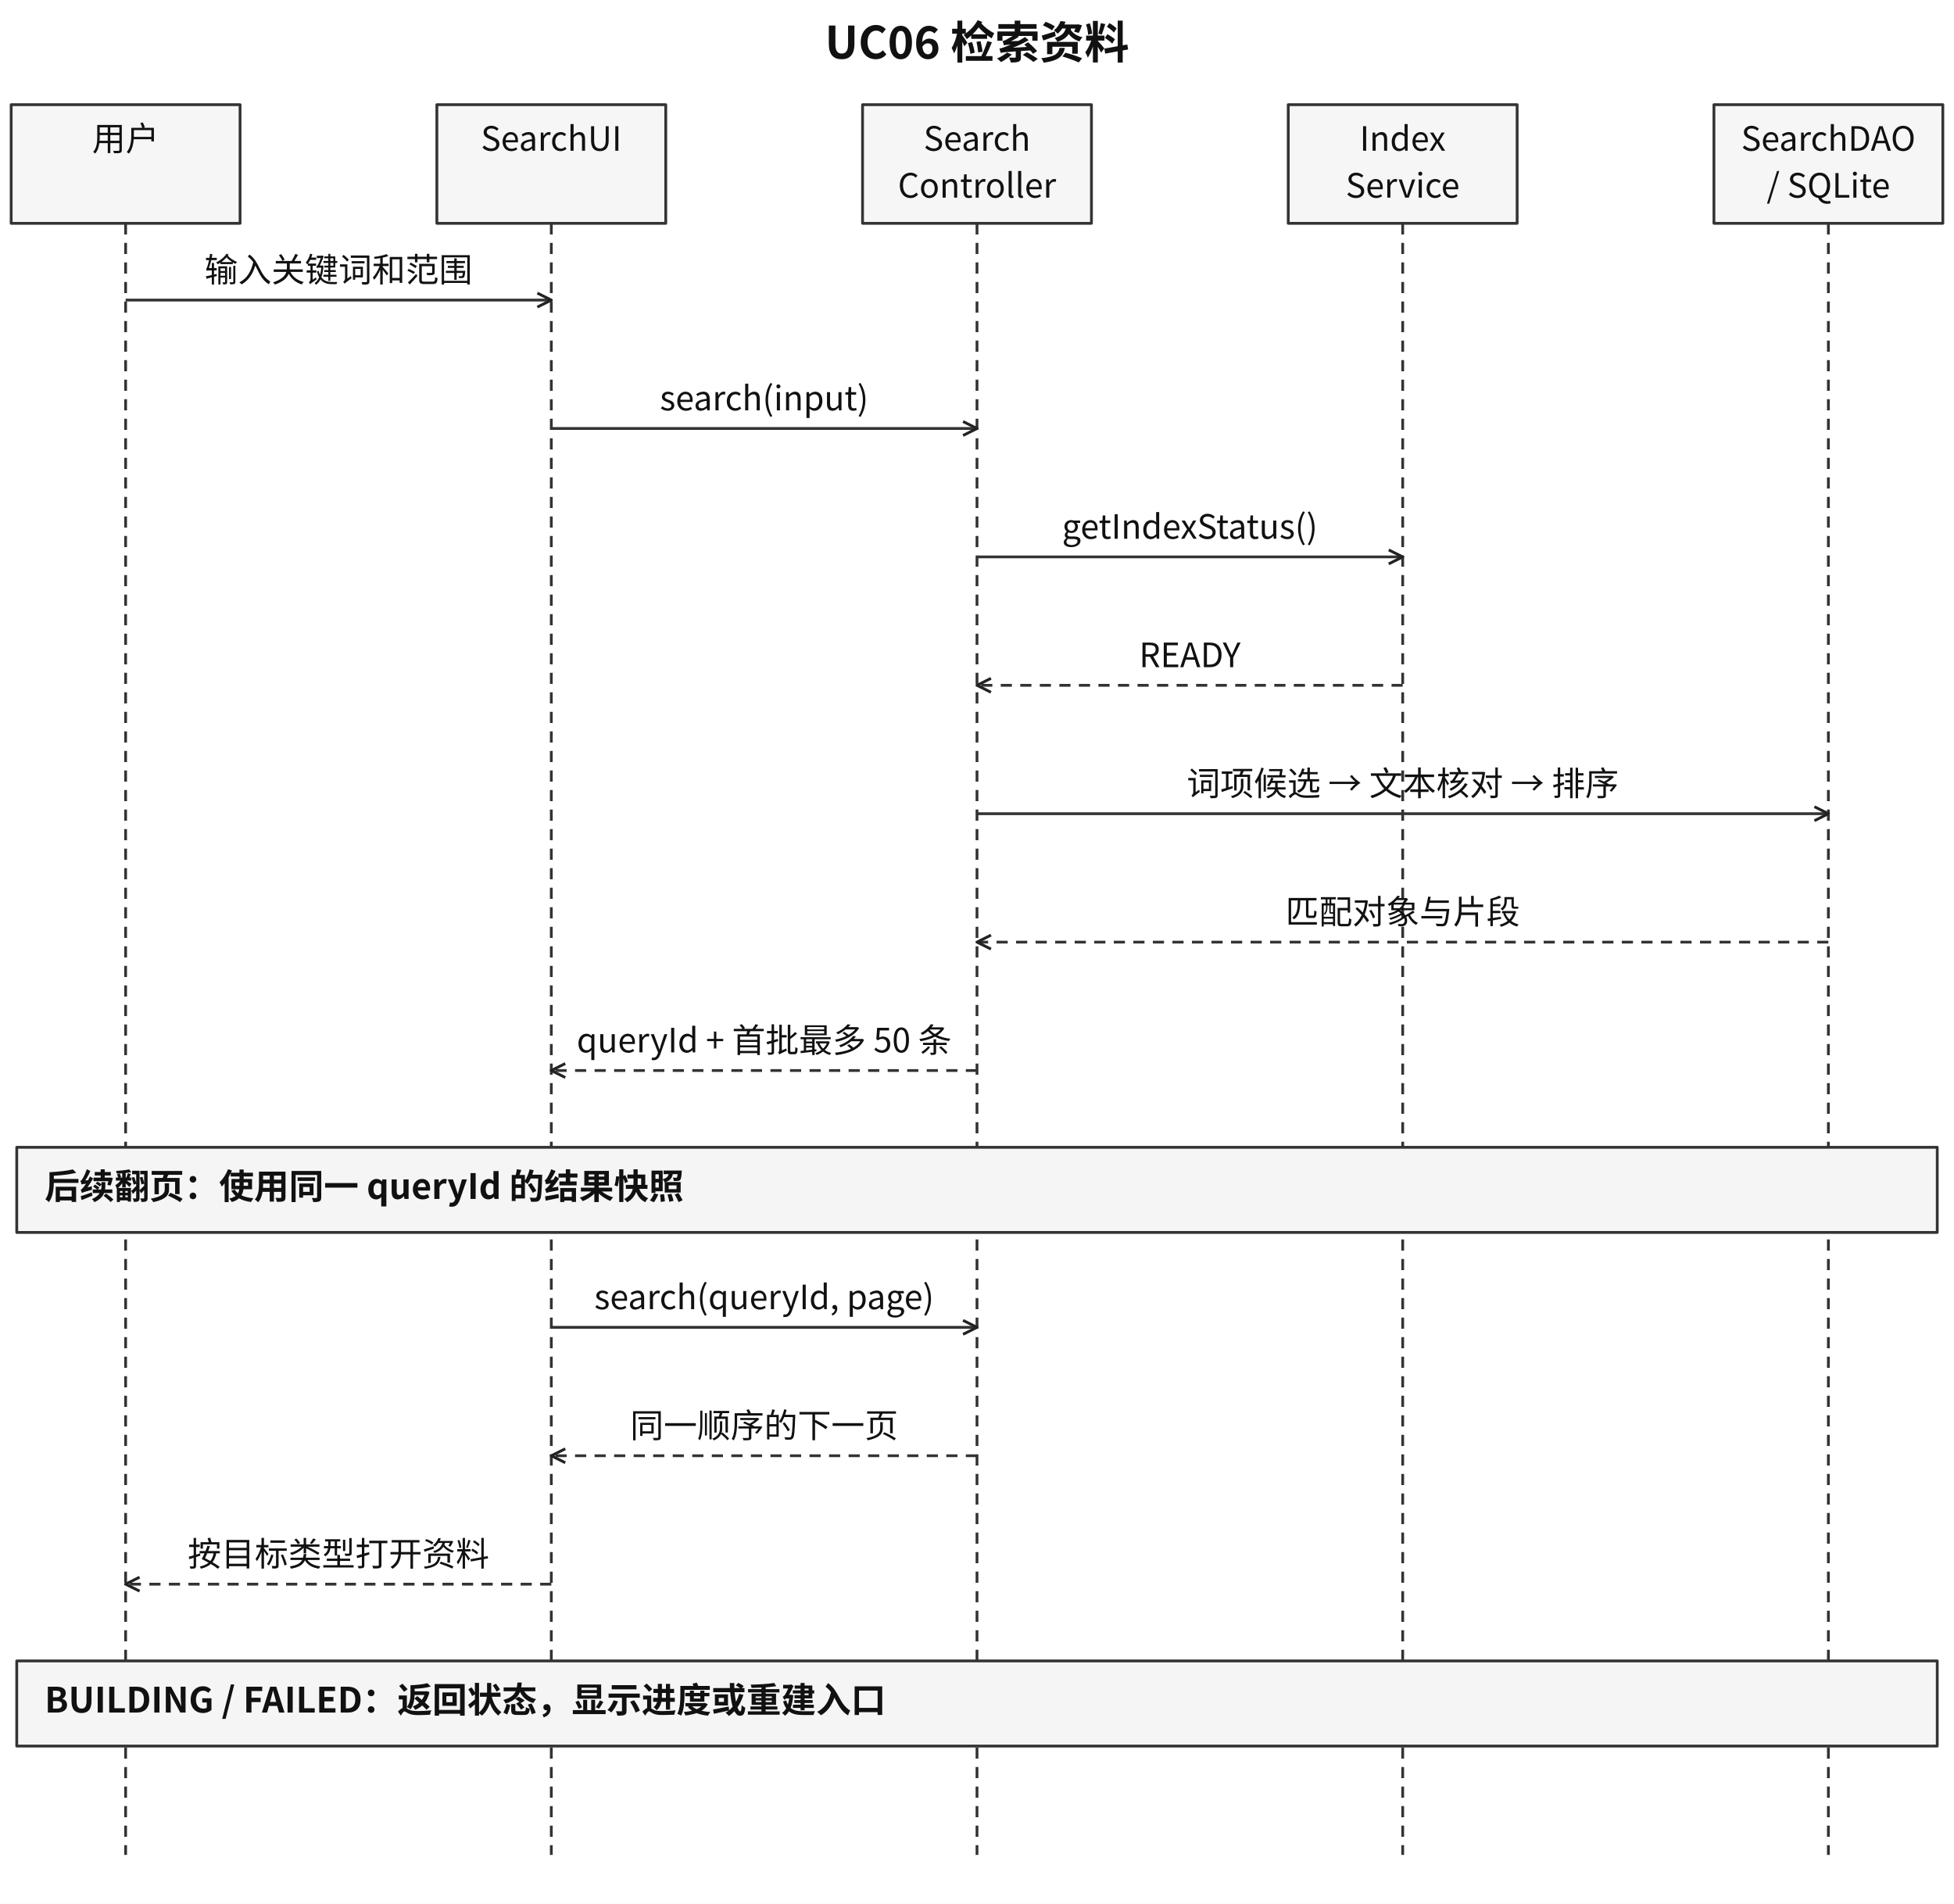
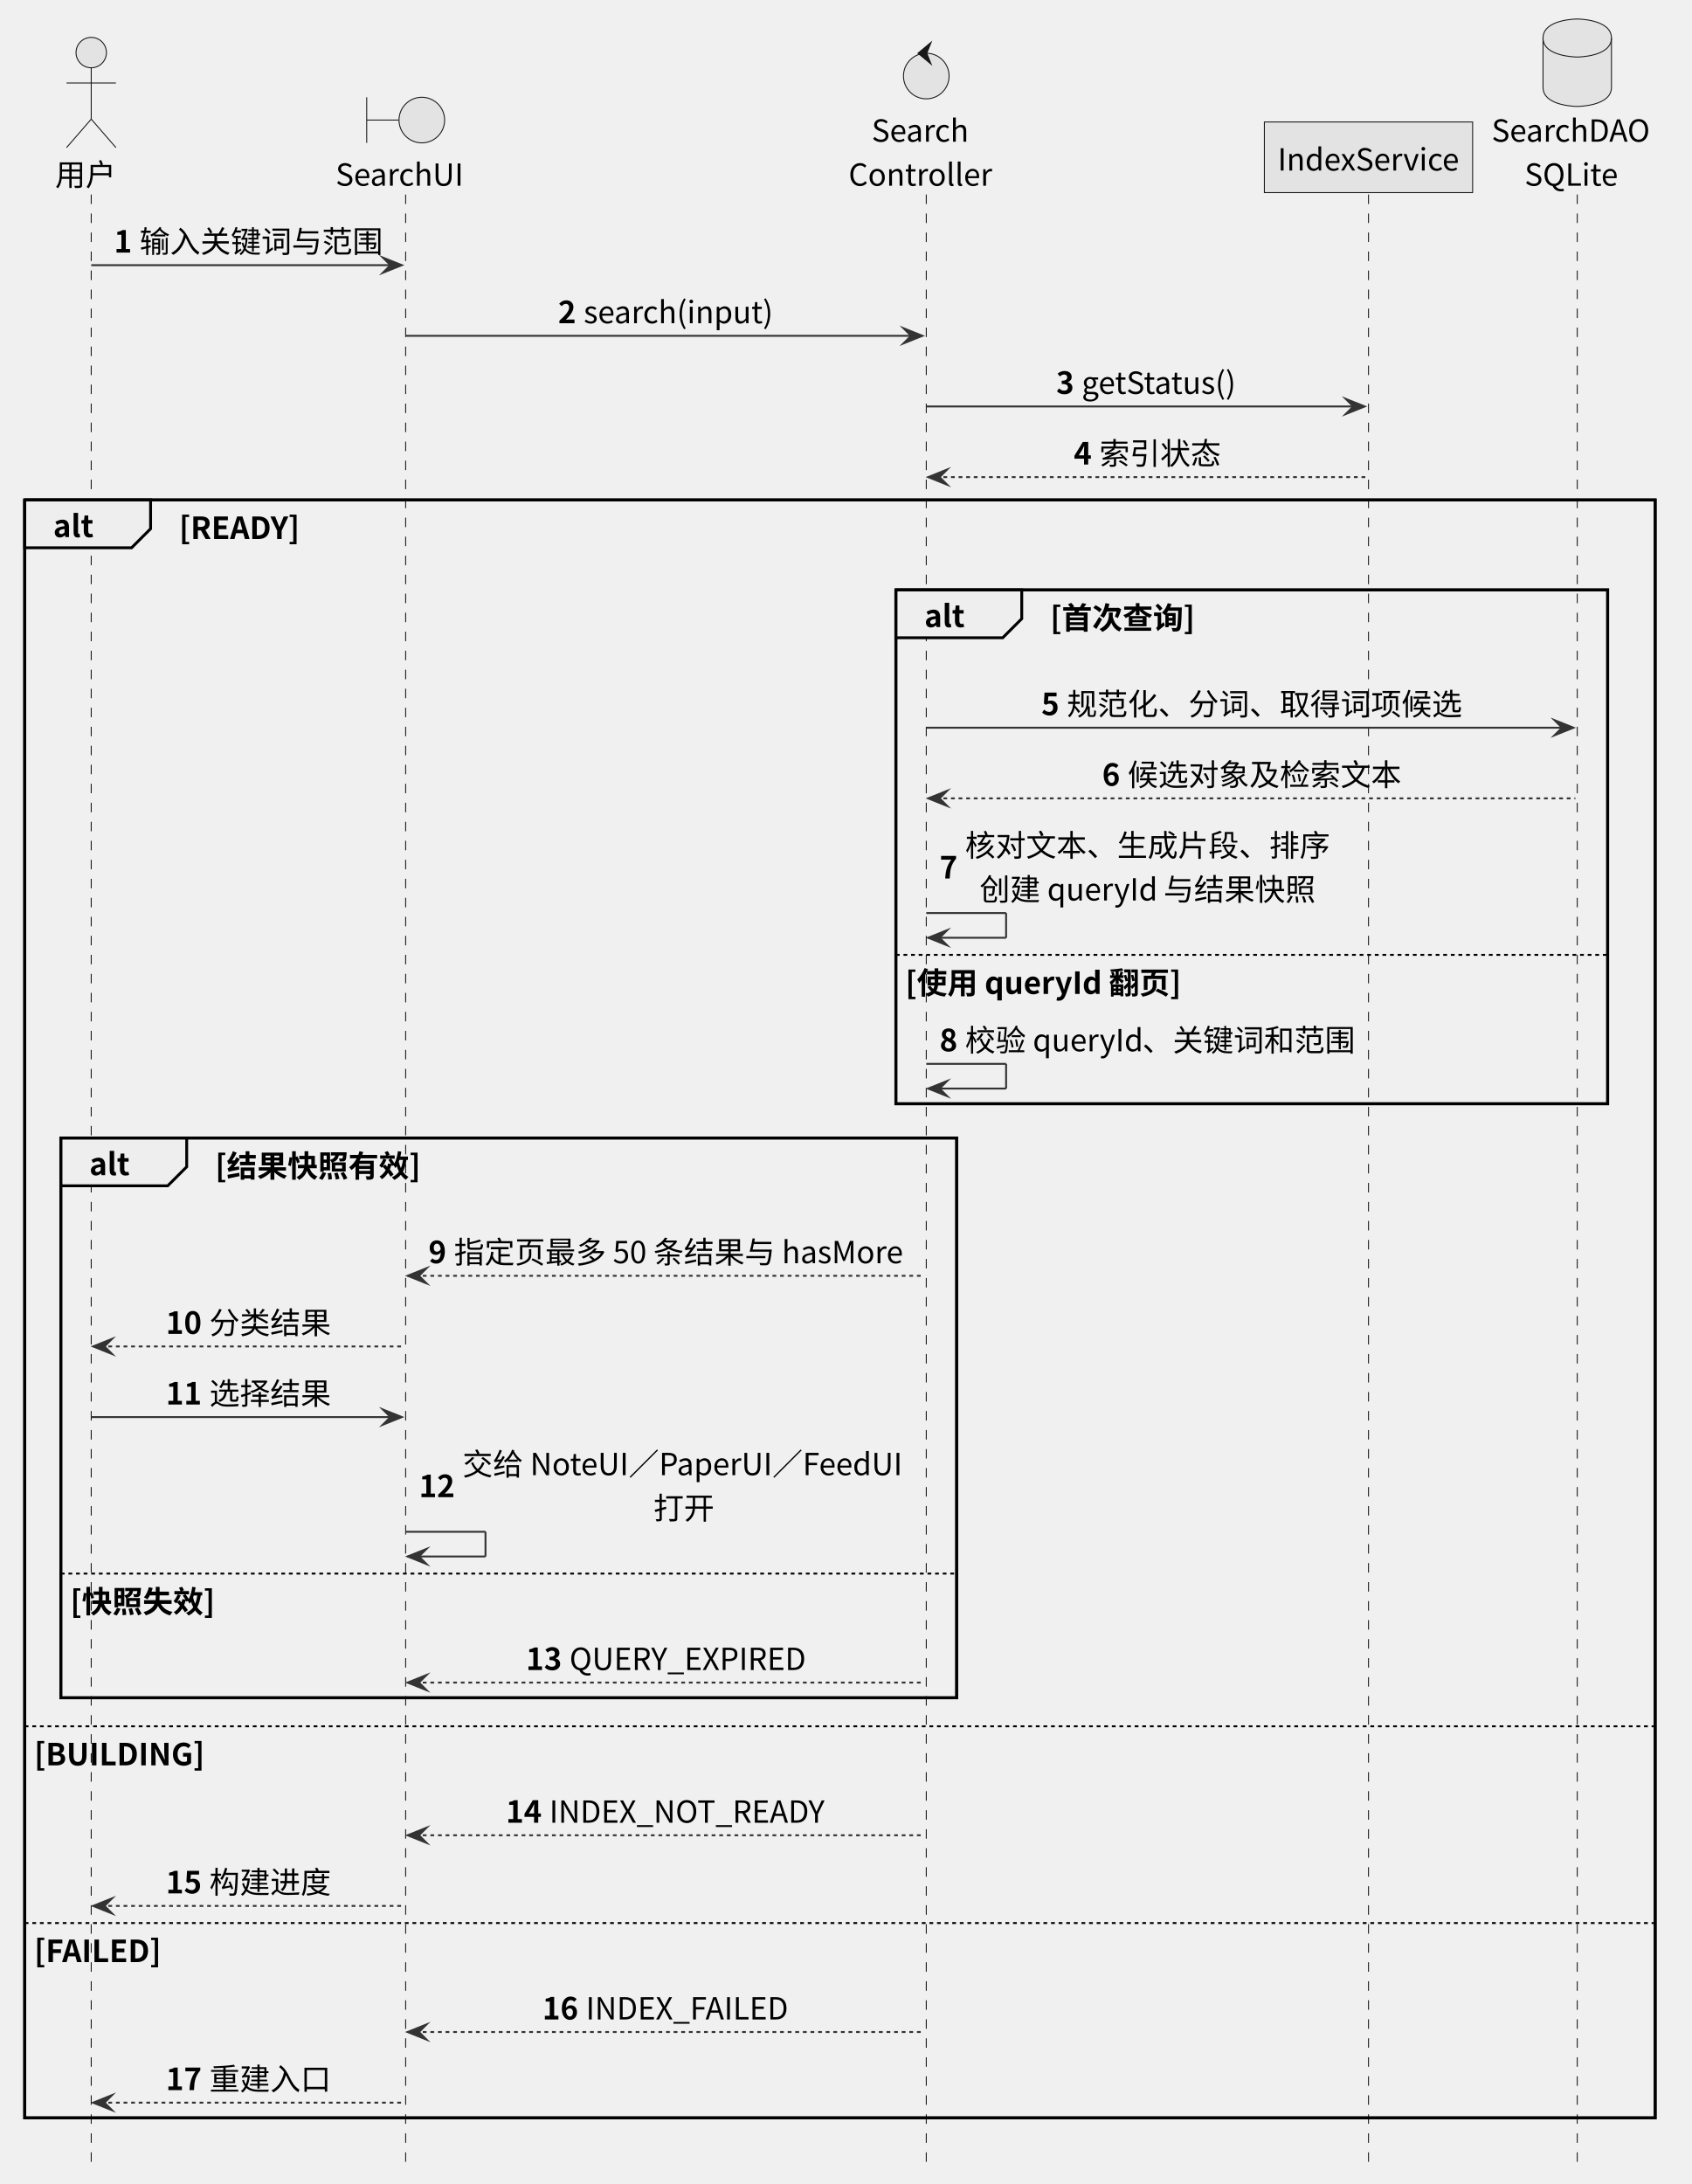
- <svg xmlns="http://www.w3.org/2000/svg" width="1400" height="1364" viewBox="0 0 1400 1364">
-   <defs>
-     <marker id="arrow" viewBox="0 0 12 12" refX="11" refY="6" markerWidth="12" markerHeight="12" orient="auto-start-reverse" markerUnits="userSpaceOnUse">
-       <path d="M1 1 L11 6 L1 11" fill="none" stroke="#222" stroke-width="2" />
-     </marker>
-     <marker id="triangle" viewBox="0 0 20 20" refX="19" refY="10" markerWidth="20" markerHeight="20" orient="auto" markerUnits="userSpaceOnUse">
-       <path d="M1 1 L19 10 L1 19 Z" fill="white" stroke="#222" stroke-width="2" />
-     </marker>
-     <marker id="diamond" viewBox="0 0 22 16" refX="1" refY="8" markerWidth="22" markerHeight="16" orient="auto-start-reverse" markerUnits="userSpaceOnUse">
-       <path d="M1 8 L11 1 L21 8 L11 15 Z" fill="#222" />
-     </marker>
-   </defs>
-   <rect width="1400" height="1364" fill="white" />
-   <g font-family="Noto Sans CJK SC, sans-serif" fill="#111" stroke-linejoin="round">
-     <text x="700.0" y="42.0" text-anchor="middle" font-size="32" font-weight="bold">UC06 检索资料</text>
-     <rect x="8.0" y="75" width="164" height="85" fill="#f6f6f6" stroke="#333" stroke-width="2" rx="0" />
-     <text x="90.0" y="108.0" text-anchor="middle" font-size="24">用户</text>
-     <line x1="90.0" y1="160" x2="90.0" y2="1329" stroke="#333" stroke-width="2" stroke-dasharray="8 6" />
-     <rect x="313.0" y="75" width="164" height="85" fill="#f6f6f6" stroke="#333" stroke-width="2" rx="0" />
-     <text x="395.0" y="108.0" text-anchor="middle" font-size="24">SearchUI</text>
-     <line x1="395.0" y1="160" x2="395.0" y2="1329" stroke="#333" stroke-width="2" stroke-dasharray="8 6" />
-     <rect x="618.0" y="75" width="164" height="85" fill="#f6f6f6" stroke="#333" stroke-width="2" rx="0" />
-     <text x="700.0" y="108.0" text-anchor="middle" font-size="24">Search</text>
-     <text x="700.0" y="141.6" text-anchor="middle" font-size="24">Controller</text>
-     <line x1="700.0" y1="160" x2="700.0" y2="1329" stroke="#333" stroke-width="2" stroke-dasharray="8 6" />
-     <rect x="923.0" y="75" width="164" height="85" fill="#f6f6f6" stroke="#333" stroke-width="2" rx="0" />
-     <text x="1005.0" y="108.0" text-anchor="middle" font-size="24">Index</text>
-     <text x="1005.0" y="141.6" text-anchor="middle" font-size="24">Service</text>
-     <line x1="1005.0" y1="160" x2="1005.0" y2="1329" stroke="#333" stroke-width="2" stroke-dasharray="8 6" />
-     <rect x="1228.0" y="75" width="164" height="85" fill="#f6f6f6" stroke="#333" stroke-width="2" rx="0" />
-     <text x="1310.0" y="108.0" text-anchor="middle" font-size="24">SearchDAO</text>
-     <text x="1310.0" y="141.6" text-anchor="middle" font-size="24">/ SQLite</text>
-     <line x1="1310.0" y1="160" x2="1310.0" y2="1329" stroke="#333" stroke-width="2" stroke-dasharray="8 6" />
-     <line x1="90.0" y1="215" x2="395.0" y2="215" stroke="#333" stroke-width="2" marker-end="url(#arrow)" />
-     <text x="242.5" y="202.0" text-anchor="middle" font-size="24">输入关键词和范围</text>
-     <line x1="395.0" y1="307" x2="700.0" y2="307" stroke="#333" stroke-width="2" marker-end="url(#arrow)" />
-     <text x="547.5" y="294.0" text-anchor="middle" font-size="24">search(input)</text>
-     <line x1="700.0" y1="399" x2="1005.0" y2="399" stroke="#333" stroke-width="2" marker-end="url(#arrow)" />
-     <text x="852.5" y="386.0" text-anchor="middle" font-size="24">getIndexStatus()</text>
-     <line x1="1005.0" y1="491" x2="700.0" y2="491" stroke="#333" stroke-width="2" stroke-dasharray="8 6" marker-end="url(#arrow)" />
-     <text x="852.5" y="478.0" text-anchor="middle" font-size="24">READY</text>
-     <line x1="700.0" y1="583" x2="1310.0" y2="583" stroke="#333" stroke-width="2" marker-end="url(#arrow)" />
-     <text x="1005.0" y="570.0" text-anchor="middle" font-size="24">词项候选 → 文本核对 → 排序</text>
-     <line x1="1310.0" y1="675" x2="700.0" y2="675" stroke="#333" stroke-width="2" stroke-dasharray="8 6" marker-end="url(#arrow)" />
-     <text x="1005.0" y="662.0" text-anchor="middle" font-size="24">匹配对象与片段</text>
-     <line x1="700.0" y1="767" x2="395.0" y2="767" stroke="#333" stroke-width="2" stroke-dasharray="8 6" marker-end="url(#arrow)" />
-     <text x="547.5" y="754.0" text-anchor="middle" font-size="24">queryId + 首批最多 50 条</text>
-     <rect x="12" y="822" width="1376" height="61" fill="#f5f5f5" stroke="#333" stroke-width="2" rx="0" />
-     <text x="32" y="859.0" text-anchor="start" font-size="25" font-weight="bold">后续翻页：使用同一 queryId 的结果快照</text>
-     <line x1="395.0" y1="951" x2="700.0" y2="951" stroke="#333" stroke-width="2" marker-end="url(#arrow)" />
-     <text x="547.5" y="938.0" text-anchor="middle" font-size="24">search(queryId, page)</text>
-     <line x1="700.0" y1="1043" x2="395.0" y2="1043" stroke="#333" stroke-width="2" stroke-dasharray="8 6" marker-end="url(#arrow)" />
-     <text x="547.5" y="1030.0" text-anchor="middle" font-size="24">同一顺序的下一页</text>
-     <line x1="395.0" y1="1135" x2="90.0" y2="1135" stroke="#333" stroke-width="2" stroke-dasharray="8 6" marker-end="url(#arrow)" />
-     <text x="242.5" y="1122.0" text-anchor="middle" font-size="24">按目标类型打开资料</text>
-     <rect x="12" y="1190" width="1376" height="61" fill="#f5f5f5" stroke="#333" stroke-width="2" rx="0" />
-     <text x="32" y="1227.0" text-anchor="start" font-size="25" font-weight="bold">BUILDING / FAILED：返回状态，显示进度或重建入口</text>
+ <svg xmlns="http://www.w3.org/2000/svg" version="1.1" data-diagram-type="SEQUENCE" style="width:890px;height:1149px;background:#FFFFFF;" width="890px" height="1149px" viewBox="0 0 890 1149" zoomAndPan="magnify" preserveAspectRatio="none" contentStyleType="text/css">
+   <defs />
+   <g font-family="sans-serif" lengthAdjust="spacing">
+     <rect x="13" y="263.008" width="857.865" height="851.201" fill="none" style="stroke:#000;stroke-width:1.5;" />
+     <rect x="471.361" y="310.344" width="374.505" height="270.344" fill="none" style="stroke:#000;stroke-width:1.5;" />
+     <rect x="32" y="598.689" width="471.361" height="294.512" fill="none" style="stroke:#000;stroke-width:1.5;" />
+     <g class="participant-lifeline" data-qualified-name="U" data-entity-uid="part1" id="part1-lifeline" data-source-line="14">
+       <g>
+         <rect x="44.5" y="102.336" width="8" height="1035.873" fill="#000" fill-opacity="0" />
+         <line x1="48" y1="102.336" x2="48" y2="1138.209" style="stroke:#181818;stroke-width:0.5;stroke-dasharray:5,5;" />
+       </g>
+     </g>
+     <g class="participant-lifeline" data-qualified-name="UI" data-entity-uid="part2" id="part2-lifeline" data-source-line="15">
+       <g>
+         <rect x="209.94" y="102.336" width="8" height="1035.873" fill="#000" fill-opacity="0" />
+         <line x1="213.44" y1="102.336" x2="213.44" y2="1138.209" style="stroke:#181818;stroke-width:0.5;stroke-dasharray:5,5;" />
+       </g>
+     </g>
+     <g class="participant-lifeline" data-qualified-name="C" data-entity-uid="part3" id="part3-lifeline" data-source-line="16">
+       <g>
+         <rect x="483.861" y="102.336" width="8" height="1035.873" fill="#000" fill-opacity="0" />
+         <line x1="487.361" y1="102.336" x2="487.361" y2="1138.209" style="stroke:#181818;stroke-width:0.5;stroke-dasharray:5,5;" />
+       </g>
+     </g>
+     <g class="participant-lifeline" data-qualified-name="I" data-entity-uid="part4" id="part4-lifeline" data-source-line="17">
+       <g>
+         <rect x="716.533" y="102.336" width="8" height="1035.873" fill="#000" fill-opacity="0" />
+         <line x1="720.033" y1="102.336" x2="720.033" y2="1138.209" style="stroke:#181818;stroke-width:0.5;stroke-dasharray:5,5;" />
+       </g>
+     </g>
+     <g class="participant-lifeline" data-qualified-name="DB" data-entity-uid="part5" id="part5-lifeline" data-source-line="18">
+       <g>
+         <rect x="826.365" y="102.336" width="8" height="1035.873" fill="#000" fill-opacity="0" />
+         <line x1="829.865" y1="102.336" x2="829.865" y2="1138.209" style="stroke:#181818;stroke-width:0.5;stroke-dasharray:5,5;" />
+       </g>
+     </g>
+     <g class="participant participant-head" data-qualified-name="U" data-entity-uid="part1" id="part1-head" data-source-line="14">
+       <text x="29" y="97.728" fill="#000" font-size="16" textLength="32" font-family="Noto Sans CJK SC">用户</text>
+       <ellipse cx="48" cy="27.668" rx="8" ry="8" fill="#E3E3E3" style="stroke:#181818;stroke-width:0.5;" />
+       <path d="M48,35.668 L48,62.668 M35,43.668 L61,43.668 M48,62.668 L35,77.668 M48,62.668 L61,77.668" style="stroke:#181818;stroke-width:0.5;" fill="none" />
+     </g>
+     <g class="participant participant-head" data-qualified-name="UI" data-entity-uid="part2" id="part2-head" data-source-line="15">
+       <text x="176.584" y="97.728" fill="#000" font-size="16" textLength="67.712" font-family="Noto Sans CJK SC">SearchUI</text>
+       <path d="M192.94,51.168 L192.94,75.168 M192.94,63.168 L209.94,63.168" style="stroke:#181818;stroke-width:0.5;" fill="none" />
+       <ellipse cx="221.94" cy="63.168" rx="12" ry="12" fill="#E3E3E3" style="stroke:#181818;stroke-width:0.5;" />
+     </g>
+     <g class="participant participant-head" data-qualified-name="C" data-entity-uid="part3" id="part3-head" data-source-line="16">
+       <text x="458.617" y="74.56" fill="#000" font-size="16" textLength="51.488" font-family="Noto Sans CJK SC">Search</text>
+       <text x="446.481" y="97.728" fill="#000" font-size="16" textLength="75.76" font-family="Noto Sans CJK SC">Controller</text>
+       <ellipse cx="487.361" cy="40" rx="12" ry="12" fill="#E3E3E3" style="stroke:#181818;stroke-width:0.5;" />
+       <polygon points="483.361,28,489.361,23,487.361,28,489.361,33,483.361,28" fill="#181818" style="stroke:#181818;stroke-width:1;stroke-linejoin:miter;stroke-miterlimit:10;" />
+     </g>
+     <g class="participant participant-head" data-qualified-name="I" data-entity-uid="part4" id="part4-head" data-source-line="17">
+       <rect x="665.249" y="64.168" width="109.568" height="37.168" fill="#E3E3E3" style="stroke:#181818;stroke-width:0.5;" />
+       <text x="672.249" y="89.728" fill="#000" font-size="16" textLength="95.568" font-family="Noto Sans CJK SC">IndexService</text>
+     </g>
+     <g class="participant participant-head" data-qualified-name="DB" data-entity-uid="part5" id="part5-head" data-source-line="18">
+       <text x="784.817" y="74.56" fill="#000" font-size="16" textLength="84.096" font-family="Noto Sans CJK SC">SearchDAO</text>
+       <text x="802.169" y="97.728" fill="#000" font-size="16" textLength="49.392" font-family="Noto Sans CJK SC">SQLite</text>
+       <path d="M811.865,20 C811.865,10 829.865,10 829.865,10 C829.865,10 847.865,10 847.865,20 L847.865,46 C847.865,56 829.865,56 829.865,56 C829.865,56 811.865,56 811.865,46 L811.865,20" style="stroke:#181818;stroke-width:0.5;" fill="#E3E3E3" />
+       <path d="M811.865,20 C811.865,30 829.865,30 829.865,30 C829.865,30 847.865,30 847.865,20" style="stroke:#181818;stroke-width:0.5;" fill="none" />
+     </g>
+     <g class="message" data-entity-1="part1" data-entity-2="part2" id="msg1" data-source-line="19">
+       <polygon points="201.44,135.504,211.44,139.504,201.44,143.504,205.44,139.504" fill="#333" style="stroke:#333;stroke-width:1;stroke-linejoin:miter;stroke-miterlimit:10;" />
+       <line x1="48" y1="139.504" x2="207.44" y2="139.504" style="stroke:#333;stroke-width:1;" />
+       <text x="60" y="132.896" fill="#000" font-size="16" font-weight="700" font-family="Noto Sans CJK SC">1</text>
+       <text x="73.44" y="132.896" fill="#000" font-size="16" font-family="Noto Sans CJK SC">输</text>
+       <text x="89.44" y="132.896" fill="#000" font-size="16" font-family="Noto Sans CJK SC">入</text>
+       <text x="105.44" y="132.896" fill="#000" font-size="16" font-family="Noto Sans CJK SC">关</text>
+       <text x="121.44" y="132.896" fill="#000" font-size="16" font-family="Noto Sans CJK SC">键</text>
+       <text x="137.44" y="132.896" fill="#000" font-size="16" font-family="Noto Sans CJK SC">词</text>
+       <text x="153.44" y="132.896" fill="#000" font-size="16" font-family="Noto Sans CJK SC">与</text>
+       <text x="169.44" y="132.896" fill="#000" font-size="16" font-family="Noto Sans CJK SC">范</text>
+       <text x="185.44" y="132.896" fill="#000" font-size="16" font-family="Noto Sans CJK SC">围</text>
+     </g>
+     <g class="message" data-entity-1="part2" data-entity-2="part3" id="msg2" data-source-line="20">
+       <polygon points="475.361,172.672,485.361,176.672,475.361,180.672,479.361,176.672" fill="#333" style="stroke:#333;stroke-width:1;stroke-linejoin:miter;stroke-miterlimit:10;" />
+       <line x1="213.44" y1="176.672" x2="481.361" y2="176.672" style="stroke:#333;stroke-width:1;" />
+       <text x="293.64" y="170.064" fill="#000" font-size="16" font-weight="700" font-family="Noto Sans CJK SC">2</text>
+       <text x="307.08" y="170.064" fill="#000" font-size="16" textLength="100.08" font-family="Noto Sans CJK SC">search(input)</text>
+     </g>
+     <g class="message" data-entity-1="part3" data-entity-2="part4" id="msg3" data-source-line="21">
+       <polygon points="708.033,209.84,718.033,213.84,708.033,217.84,712.033,213.84" fill="#333" style="stroke:#333;stroke-width:1;stroke-linejoin:miter;stroke-miterlimit:10;" />
+       <line x1="487.361" y1="213.84" x2="714.033" y2="213.84" style="stroke:#333;stroke-width:1;" />
+       <text x="555.705" y="207.232" fill="#000" font-size="16" font-weight="700" font-family="Noto Sans CJK SC">3</text>
+       <text x="569.145" y="207.232" fill="#000" font-size="16" textLength="82.544" font-family="Noto Sans CJK SC">getStatus()</text>
+     </g>
+     <g class="message" data-entity-1="part4" data-entity-2="part3" id="msg4" data-source-line="22">
+       <polygon points="498.361,247.008,488.361,251.008,498.361,255.008,494.361,251.008" fill="#333" style="stroke:#333;stroke-width:1;stroke-linejoin:miter;stroke-miterlimit:10;" />
+       <line x1="492.361" y1="251.008" x2="719.033" y2="251.008" style="stroke:#333;stroke-width:1;stroke-dasharray:2,2;" />
+       <text x="564.977" y="244.4" fill="#000" font-size="16" font-weight="700" font-family="Noto Sans CJK SC">4</text>
+       <text x="578.417" y="244.4" fill="#000" font-size="16" font-family="Noto Sans CJK SC">索</text>
+       <text x="594.417" y="244.4" fill="#000" font-size="16" font-family="Noto Sans CJK SC">引</text>
+       <text x="610.417" y="244.4" fill="#000" font-size="16" font-family="Noto Sans CJK SC">状</text>
+       <text x="626.417" y="244.4" fill="#000" font-size="16" font-family="Noto Sans CJK SC">态</text>
+     </g>
+     <path d="M13,263.008 L79.232,263.008 L79.232,278.176 L69.232,288.176 L13,288.176 L13,263.008" style="stroke:#000;stroke-width:1.5;" fill="#EEE" />
+     <rect x="13" y="263.008" width="857.865" height="851.201" fill="none" style="stroke:#000;stroke-width:1.5;" />
+     <text x="28" y="282.568" fill="#000" font-size="16" textLength="21.232" font-weight="700" font-family="Noto Sans CJK SC">alt</text>
+     <text x="94.232" y="283.568" fill="#000" font-size="16" textLength="63.808" font-weight="700" font-family="Noto Sans CJK SC">[READY]</text>
+     <path d="M471.361,310.344 L537.593,310.344 L537.593,325.512 L527.593,335.512 L471.361,335.512 L471.361,310.344" style="stroke:#000;stroke-width:1.5;" fill="#EEE" />
+     <rect x="471.361" y="310.344" width="374.505" height="270.344" fill="none" style="stroke:#000;stroke-width:1.5;" />
+     <text x="486.361" y="329.904" fill="#000" font-size="16" textLength="21.232" font-weight="700" font-family="Noto Sans CJK SC">alt</text>
+     <text x="552.593" y="330.904" fill="#000" font-size="16" textLength="76.096" font-weight="700" font-family="Noto Sans CJK SC">[首次查询]</text>
+     <g class="message" data-entity-1="part3" data-entity-2="part5" id="msg5" data-source-line="25">
+       <polygon points="817.865,378.849,827.865,382.849,817.865,386.849,821.865,382.849" fill="#333" style="stroke:#333;stroke-width:1;stroke-linejoin:miter;stroke-miterlimit:10;" />
+       <line x1="487.361" y1="382.849" x2="823.865" y2="382.849" style="stroke:#333;stroke-width:1;" />
+       <text x="547.893" y="376.241" fill="#000" font-size="16" font-weight="700" font-family="Noto Sans CJK SC">5</text>
+       <text x="561.333" y="376.241" fill="#000" font-size="16" font-family="Noto Sans CJK SC">规</text>
+       <text x="577.333" y="376.241" fill="#000" font-size="16" font-family="Noto Sans CJK SC">范</text>
+       <text x="593.333" y="376.241" fill="#000" font-size="16" font-family="Noto Sans CJK SC">化</text>
+       <text x="609.333" y="376.241" fill="#000" font-size="16" font-family="Noto Sans CJK SC">、</text>
+       <text x="625.333" y="376.241" fill="#000" font-size="16" font-family="Noto Sans CJK SC">分</text>
+       <text x="641.333" y="376.241" fill="#000" font-size="16" font-family="Noto Sans CJK SC">词</text>
+       <text x="657.333" y="376.241" fill="#000" font-size="16" font-family="Noto Sans CJK SC">、</text>
+       <text x="673.333" y="376.241" fill="#000" font-size="16" font-family="Noto Sans CJK SC">取</text>
+       <text x="689.333" y="376.241" fill="#000" font-size="16" font-family="Noto Sans CJK SC">得</text>
+       <text x="705.333" y="376.241" fill="#000" font-size="16" font-family="Noto Sans CJK SC">词</text>
+       <text x="721.333" y="376.241" fill="#000" font-size="16" font-family="Noto Sans CJK SC">项</text>
+       <text x="737.333" y="376.241" fill="#000" font-size="16" font-family="Noto Sans CJK SC">候</text>
+       <text x="753.333" y="376.241" fill="#000" font-size="16" font-family="Noto Sans CJK SC">选</text>
+     </g>
+     <g class="message" data-entity-1="part5" data-entity-2="part3" id="msg6" data-source-line="26">
+       <polygon points="498.361,416.017,488.361,420.017,498.361,424.017,494.361,420.017" fill="#333" style="stroke:#333;stroke-width:1;stroke-linejoin:miter;stroke-miterlimit:10;" />
+       <line x1="492.361" y1="420.017" x2="828.865" y2="420.017" style="stroke:#333;stroke-width:1;stroke-dasharray:2,2;" />
+       <text x="579.893" y="413.409" fill="#000" font-size="16" font-weight="700" font-family="Noto Sans CJK SC">6</text>
+       <text x="593.333" y="413.409" fill="#000" font-size="16" font-family="Noto Sans CJK SC">候</text>
+       <text x="609.333" y="413.409" fill="#000" font-size="16" font-family="Noto Sans CJK SC">选</text>
+       <text x="625.333" y="413.409" fill="#000" font-size="16" font-family="Noto Sans CJK SC">对</text>
+       <text x="641.333" y="413.409" fill="#000" font-size="16" font-family="Noto Sans CJK SC">象</text>
+       <text x="657.333" y="413.409" fill="#000" font-size="16" font-family="Noto Sans CJK SC">及</text>
+       <text x="673.333" y="413.409" fill="#000" font-size="16" font-family="Noto Sans CJK SC">检</text>
+       <text x="689.333" y="413.409" fill="#000" font-size="16" font-family="Noto Sans CJK SC">索</text>
+       <text x="705.333" y="413.409" fill="#000" font-size="16" font-family="Noto Sans CJK SC">文</text>
+       <text x="721.333" y="413.409" fill="#000" font-size="16" font-family="Noto Sans CJK SC">本</text>
+     </g>
+     <g class="message" data-entity-1="part3" data-entity-2="part3" id="msg7" data-source-line="27">
+       <line x1="487.361" y1="480.353" x2="529.361" y2="480.353" style="stroke:#333;stroke-width:1;" />
+       <line x1="529.361" y1="480.353" x2="529.361" y2="493.353" style="stroke:#333;stroke-width:1;" />
+       <line x1="488.361" y1="493.353" x2="529.361" y2="493.353" style="stroke:#333;stroke-width:1;" />
+       <polygon points="498.361,489.353,488.361,493.353,498.361,497.353,494.361,493.353" fill="#333" style="stroke:#333;stroke-width:1;stroke-linejoin:miter;stroke-miterlimit:10;" />
+       <text x="494.361" y="462.161" fill="#000" font-size="16" font-weight="700" font-family="Noto Sans CJK SC">7</text>
+       <text x="507.801" y="450.577" fill="#000" font-size="16" font-family="Noto Sans CJK SC">核</text>
+       <text x="523.801" y="450.577" fill="#000" font-size="16" font-family="Noto Sans CJK SC">对</text>
+       <text x="539.801" y="450.577" fill="#000" font-size="16" font-family="Noto Sans CJK SC">文</text>
+       <text x="555.801" y="450.577" fill="#000" font-size="16" font-family="Noto Sans CJK SC">本</text>
+       <text x="571.801" y="450.577" fill="#000" font-size="16" font-family="Noto Sans CJK SC">、</text>
+       <text x="587.801" y="450.577" fill="#000" font-size="16" font-family="Noto Sans CJK SC">生</text>
+       <text x="603.801" y="450.577" fill="#000" font-size="16" font-family="Noto Sans CJK SC">成</text>
+       <text x="619.801" y="450.577" fill="#000" font-size="16" font-family="Noto Sans CJK SC">片</text>
+       <text x="635.801" y="450.577" fill="#000" font-size="16" font-family="Noto Sans CJK SC">段</text>
+       <text x="651.801" y="450.577" fill="#000" font-size="16" font-family="Noto Sans CJK SC">、</text>
+       <text x="667.801" y="450.577" fill="#000" font-size="16" font-family="Noto Sans CJK SC">排</text>
+       <text x="683.801" y="450.577" fill="#000" font-size="16" font-family="Noto Sans CJK SC">序</text>
+       <text x="515.393" y="473.745" fill="#000" font-size="16" font-family="Noto Sans CJK SC">创</text>
+       <text x="531.393" y="473.745" fill="#000" font-size="16" font-family="Noto Sans CJK SC">建</text>
+       <text x="547.393" y="473.745" fill="#000" font-size="16" font-family="Noto Sans CJK SC"> </text>
+       <text x="550.977" y="473.745" fill="#000" font-size="16" textLength="57.648" font-family="Noto Sans CJK SC">queryId</text>
+       <text x="608.625" y="473.745" fill="#000" font-size="16" font-family="Noto Sans CJK SC"> </text>
+       <text x="612.209" y="473.745" fill="#000" font-size="16" font-family="Noto Sans CJK SC">与</text>
+       <text x="628.209" y="473.745" fill="#000" font-size="16" font-family="Noto Sans CJK SC">结</text>
+       <text x="644.209" y="473.745" fill="#000" font-size="16" font-family="Noto Sans CJK SC">果</text>
+       <text x="660.209" y="473.745" fill="#000" font-size="16" font-family="Noto Sans CJK SC">快</text>
+       <text x="676.209" y="473.745" fill="#000" font-size="16" font-family="Noto Sans CJK SC">照</text>
+     </g>
+     <line x1="471.361" y1="502.353" x2="845.865" y2="502.353" style="stroke:#000;stroke-width:1;stroke-dasharray:2,2;" />
+     <text x="476.361" y="522.913" fill="#000" font-size="16" textLength="144.896" font-weight="700" font-family="Noto Sans CJK SC">[使用 queryId 翻页]</text>
+     <g class="message" data-entity-1="part3" data-entity-2="part3" id="msg8" data-source-line="29">
+       <line x1="487.361" y1="559.689" x2="529.361" y2="559.689" style="stroke:#333;stroke-width:1;" />
+       <line x1="529.361" y1="559.689" x2="529.361" y2="572.689" style="stroke:#333;stroke-width:1;" />
+       <line x1="488.361" y1="572.689" x2="529.361" y2="572.689" style="stroke:#333;stroke-width:1;" />
+       <polygon points="498.361,568.689,488.361,572.689,498.361,576.689,494.361,572.689" fill="#333" style="stroke:#333;stroke-width:1;stroke-linejoin:miter;stroke-miterlimit:10;" />
+       <text x="494.361" y="553.081" fill="#000" font-size="16" font-weight="700" font-family="Noto Sans CJK SC">8</text>
+       <text x="507.801" y="553.081" fill="#000" font-size="16" font-family="Noto Sans CJK SC">校</text>
+       <text x="523.801" y="553.081" fill="#000" font-size="16" font-family="Noto Sans CJK SC">验</text>
+       <text x="539.801" y="553.081" fill="#000" font-size="16" font-family="Noto Sans CJK SC"> </text>
+       <text x="543.385" y="553.081" fill="#000" font-size="16" textLength="57.648" font-family="Noto Sans CJK SC">queryId</text>
+       <text x="601.033" y="553.081" fill="#000" font-size="16" font-family="Noto Sans CJK SC">、</text>
+       <text x="617.033" y="553.081" fill="#000" font-size="16" font-family="Noto Sans CJK SC">关</text>
+       <text x="633.033" y="553.081" fill="#000" font-size="16" font-family="Noto Sans CJK SC">键</text>
+       <text x="649.033" y="553.081" fill="#000" font-size="16" font-family="Noto Sans CJK SC">词</text>
+       <text x="665.033" y="553.081" fill="#000" font-size="16" font-family="Noto Sans CJK SC">和</text>
+       <text x="681.033" y="553.081" fill="#000" font-size="16" font-family="Noto Sans CJK SC">范</text>
+       <text x="697.033" y="553.081" fill="#000" font-size="16" font-family="Noto Sans CJK SC">围</text>
+     </g>
+     <path d="M32,598.689 L98.232,598.689 L98.232,613.857 L88.232,623.857 L32,623.857 L32,598.689" style="stroke:#000;stroke-width:1.5;" fill="#EEE" />
+     <rect x="32" y="598.689" width="471.361" height="294.512" fill="none" style="stroke:#000;stroke-width:1.5;" />
+     <text x="47" y="618.249" fill="#000" font-size="16" textLength="21.232" font-weight="700" font-family="Noto Sans CJK SC">alt</text>
+     <text x="113.232" y="619.249" fill="#000" font-size="16" textLength="108.096" font-weight="700" font-family="Noto Sans CJK SC">[结果快照有效]</text>
+     <g class="message" data-entity-1="part3" data-entity-2="part2" id="msg9" data-source-line="32">
+       <polygon points="224.44,667.193,214.44,671.193,224.44,675.193,220.44,671.193" fill="#333" style="stroke:#333;stroke-width:1;stroke-linejoin:miter;stroke-miterlimit:10;" />
+       <line x1="218.44" y1="671.193" x2="486.361" y2="671.193" style="stroke:#333;stroke-width:1;stroke-dasharray:2,2;" />
+       <text x="225.44" y="664.585" fill="#000" font-size="16" font-weight="700" font-family="Noto Sans CJK SC">9</text>
+       <text x="238.88" y="664.585" fill="#000" font-size="16" font-family="Noto Sans CJK SC">指</text>
+       <text x="254.88" y="664.585" fill="#000" font-size="16" font-family="Noto Sans CJK SC">定</text>
+       <text x="270.88" y="664.585" fill="#000" font-size="16" font-family="Noto Sans CJK SC">页</text>
+       <text x="286.88" y="664.585" fill="#000" font-size="16" font-family="Noto Sans CJK SC">最</text>
+       <text x="302.88" y="664.585" fill="#000" font-size="16" font-family="Noto Sans CJK SC">多</text>
+       <text x="318.88" y="664.585" fill="#000" font-size="16" font-family="Noto Sans CJK SC"> </text>
+       <text x="322.464" y="664.585" fill="#000" font-size="16" textLength="17.76" font-family="Noto Sans CJK SC">50</text>
+       <text x="340.224" y="664.585" fill="#000" font-size="16" font-family="Noto Sans CJK SC"> </text>
+       <text x="343.809" y="664.585" fill="#000" font-size="16" font-family="Noto Sans CJK SC">条</text>
+       <text x="359.809" y="664.585" fill="#000" font-size="16" font-family="Noto Sans CJK SC">结</text>
+       <text x="375.809" y="664.585" fill="#000" font-size="16" font-family="Noto Sans CJK SC">果</text>
+       <text x="391.809" y="664.585" fill="#000" font-size="16" font-family="Noto Sans CJK SC">与</text>
+       <text x="407.809" y="664.585" fill="#000" font-size="16" font-family="Noto Sans CJK SC"> </text>
+       <text x="411.393" y="664.585" fill="#000" font-size="16" textLength="63.968" font-family="Noto Sans CJK SC">hasMore</text>
+     </g>
+     <g class="message" data-entity-1="part2" data-entity-2="part1" id="msg10" data-source-line="33">
+       <polygon points="59,704.361,49,708.361,59,712.361,55,708.361" fill="#333" style="stroke:#333;stroke-width:1;stroke-linejoin:miter;stroke-miterlimit:10;" />
+       <line x1="53" y1="708.361" x2="212.44" y2="708.361" style="stroke:#333;stroke-width:1;stroke-dasharray:2,2;" />
+       <text x="87.28" y="701.753" fill="#000" font-size="16" textLength="18.88" font-weight="700" font-family="Noto Sans CJK SC">10</text>
+       <text x="110.16" y="701.753" fill="#000" font-size="16" font-family="Noto Sans CJK SC">分</text>
+       <text x="126.16" y="701.753" fill="#000" font-size="16" font-family="Noto Sans CJK SC">类</text>
+       <text x="142.16" y="701.753" fill="#000" font-size="16" font-family="Noto Sans CJK SC">结</text>
+       <text x="158.16" y="701.753" fill="#000" font-size="16" font-family="Noto Sans CJK SC">果</text>
+     </g>
+     <g class="message" data-entity-1="part1" data-entity-2="part2" id="msg11" data-source-line="34">
+       <polygon points="201.44,741.529,211.44,745.529,201.44,749.529,205.44,745.529" fill="#333" style="stroke:#333;stroke-width:1;stroke-linejoin:miter;stroke-miterlimit:10;" />
+       <line x1="48" y1="745.529" x2="207.44" y2="745.529" style="stroke:#333;stroke-width:1;" />
+       <text x="87.28" y="738.921" fill="#000" font-size="16" textLength="18.88" font-weight="700" font-family="Noto Sans CJK SC">11</text>
+       <text x="110.16" y="738.921" fill="#000" font-size="16" font-family="Noto Sans CJK SC">选</text>
+       <text x="126.16" y="738.921" fill="#000" font-size="16" font-family="Noto Sans CJK SC">择</text>
+       <text x="142.16" y="738.921" fill="#000" font-size="16" font-family="Noto Sans CJK SC">结</text>
+       <text x="158.16" y="738.921" fill="#000" font-size="16" font-family="Noto Sans CJK SC">果</text>
+     </g>
+     <g class="message" data-entity-1="part2" data-entity-2="part2" id="msg12" data-source-line="35">
+       <line x1="213.44" y1="805.865" x2="255.44" y2="805.865" style="stroke:#333;stroke-width:1;" />
+       <line x1="255.44" y1="805.865" x2="255.44" y2="818.865" style="stroke:#333;stroke-width:1;" />
+       <line x1="214.44" y1="818.865" x2="255.44" y2="818.865" style="stroke:#333;stroke-width:1;" />
+       <polygon points="224.44,814.865,214.44,818.865,224.44,822.865,220.44,818.865" fill="#333" style="stroke:#333;stroke-width:1;stroke-linejoin:miter;stroke-miterlimit:10;" />
+       <text x="220.44" y="787.673" fill="#000" font-size="16" textLength="18.88" font-weight="700" font-family="Noto Sans CJK SC">12</text>
+       <text x="243.32" y="776.089" fill="#000" font-size="16" font-family="Noto Sans CJK SC">交</text>
+       <text x="259.32" y="776.089" fill="#000" font-size="16" font-family="Noto Sans CJK SC">给</text>
+       <text x="275.32" y="776.089" fill="#000" font-size="16" font-family="Noto Sans CJK SC"> </text>
+       <text x="278.904" y="776.089" fill="#000" font-size="16" textLength="197.44" font-family="Noto Sans CJK SC">NoteUI／PaperUI／FeedUI</text>
+       <text x="343.832" y="799.257" fill="#000" font-size="16" font-family="Noto Sans CJK SC">打</text>
+       <text x="359.833" y="799.257" fill="#000" font-size="16" font-family="Noto Sans CJK SC">开</text>
+     </g>
+     <line x1="32" y1="827.865" x2="503.361" y2="827.865" style="stroke:#000;stroke-width:1;stroke-dasharray:2,2;" />
+     <text x="37" y="848.425" fill="#000" font-size="16" textLength="76.096" font-weight="700" font-family="Noto Sans CJK SC">[快照失效]</text>
+     <g class="message" data-entity-1="part3" data-entity-2="part2" id="msg13" data-source-line="37">
+       <polygon points="224.44,881.201,214.44,885.201,224.44,889.201,220.44,885.201" fill="#333" style="stroke:#333;stroke-width:1;stroke-linejoin:miter;stroke-miterlimit:10;" />
+       <line x1="218.44" y1="885.201" x2="486.361" y2="885.201" style="stroke:#333;stroke-width:1;stroke-dasharray:2,2;" />
+       <text x="276.744" y="878.593" fill="#000" font-size="16" textLength="18.88" font-weight="700" font-family="Noto Sans CJK SC">13</text>
+       <text x="299.624" y="878.593" fill="#000" font-size="16" textLength="124.432" font-family="Noto Sans CJK SC">QUERY_EXPIRED</text>
+     </g>
+     <line x1="13" y1="908.201" x2="870.865" y2="908.201" style="stroke:#000;stroke-width:1;stroke-dasharray:2,2;" />
+     <text x="18" y="928.761" fill="#000" font-size="16" textLength="89.648" font-weight="700" font-family="Noto Sans CJK SC">[BUILDING]</text>
+     <g class="message" data-entity-1="part3" data-entity-2="part2" id="msg14" data-source-line="40">
+       <polygon points="224.44,961.537,214.44,965.537,224.44,969.537,220.44,965.537" fill="#333" style="stroke:#333;stroke-width:1;stroke-linejoin:miter;stroke-miterlimit:10;" />
+       <line x1="218.44" y1="965.537" x2="486.361" y2="965.537" style="stroke:#333;stroke-width:1;stroke-dasharray:2,2;" />
+       <text x="266.168" y="958.929" fill="#000" font-size="16" textLength="18.88" font-weight="700" font-family="Noto Sans CJK SC">14</text>
+       <text x="289.048" y="958.929" fill="#000" font-size="16" textLength="145.584" font-family="Noto Sans CJK SC">INDEX_NOT_READY</text>
+     </g>
+     <g class="message" data-entity-1="part2" data-entity-2="part1" id="msg15" data-source-line="41">
+       <polygon points="59,998.705,49,1002.705,59,1006.705,55,1002.705" fill="#333" style="stroke:#333;stroke-width:1;stroke-linejoin:miter;stroke-miterlimit:10;" />
+       <line x1="53" y1="1002.705" x2="212.44" y2="1002.705" style="stroke:#333;stroke-width:1;stroke-dasharray:2,2;" />
+       <text x="87.28" y="996.097" fill="#000" font-size="16" textLength="18.88" font-weight="700" font-family="Noto Sans CJK SC">15</text>
+       <text x="110.16" y="996.097" fill="#000" font-size="16" font-family="Noto Sans CJK SC">构</text>
+       <text x="126.16" y="996.097" fill="#000" font-size="16" font-family="Noto Sans CJK SC">建</text>
+       <text x="142.16" y="996.097" fill="#000" font-size="16" font-family="Noto Sans CJK SC">进</text>
+       <text x="158.16" y="996.097" fill="#000" font-size="16" font-family="Noto Sans CJK SC">度</text>
+     </g>
+     <line x1="13" y1="1011.705" x2="870.865" y2="1011.705" style="stroke:#000;stroke-width:1;stroke-dasharray:2,2;" />
+     <text x="18" y="1032.265" fill="#000" font-size="16" textLength="67.504" font-weight="700" font-family="Noto Sans CJK SC">[FAILED]</text>
+     <g class="message" data-entity-1="part3" data-entity-2="part2" id="msg16" data-source-line="43">
+       <polygon points="224.44,1065.041,214.44,1069.041,224.44,1073.041,220.44,1069.041" fill="#333" style="stroke:#333;stroke-width:1;stroke-linejoin:miter;stroke-miterlimit:10;" />
+       <line x1="218.44" y1="1069.041" x2="486.361" y2="1069.041" style="stroke:#333;stroke-width:1;stroke-dasharray:2,2;" />
+       <text x="285.376" y="1062.433" fill="#000" font-size="16" textLength="18.88" font-weight="700" font-family="Noto Sans CJK SC">16</text>
+       <text x="308.256" y="1062.433" fill="#000" font-size="16" textLength="107.168" font-family="Noto Sans CJK SC">INDEX_FAILED</text>
+     </g>
+     <g class="message" data-entity-1="part2" data-entity-2="part1" id="msg17" data-source-line="44">
+       <polygon points="59,1102.209,49,1106.209,59,1110.209,55,1106.209" fill="#333" style="stroke:#333;stroke-width:1;stroke-linejoin:miter;stroke-miterlimit:10;" />
+       <line x1="53" y1="1106.209" x2="212.44" y2="1106.209" style="stroke:#333;stroke-width:1;stroke-dasharray:2,2;" />
+       <text x="87.28" y="1099.601" fill="#000" font-size="16" textLength="18.88" font-weight="700" font-family="Noto Sans CJK SC">17</text>
+       <text x="110.16" y="1099.601" fill="#000" font-size="16" font-family="Noto Sans CJK SC">重</text>
+       <text x="126.16" y="1099.601" fill="#000" font-size="16" font-family="Noto Sans CJK SC">建</text>
+       <text x="142.16" y="1099.601" fill="#000" font-size="16" font-family="Noto Sans CJK SC">入</text>
+       <text x="158.16" y="1099.601" fill="#000" font-size="16" font-family="Noto Sans CJK SC">口</text>
+     </g>
  </g>
</svg>
